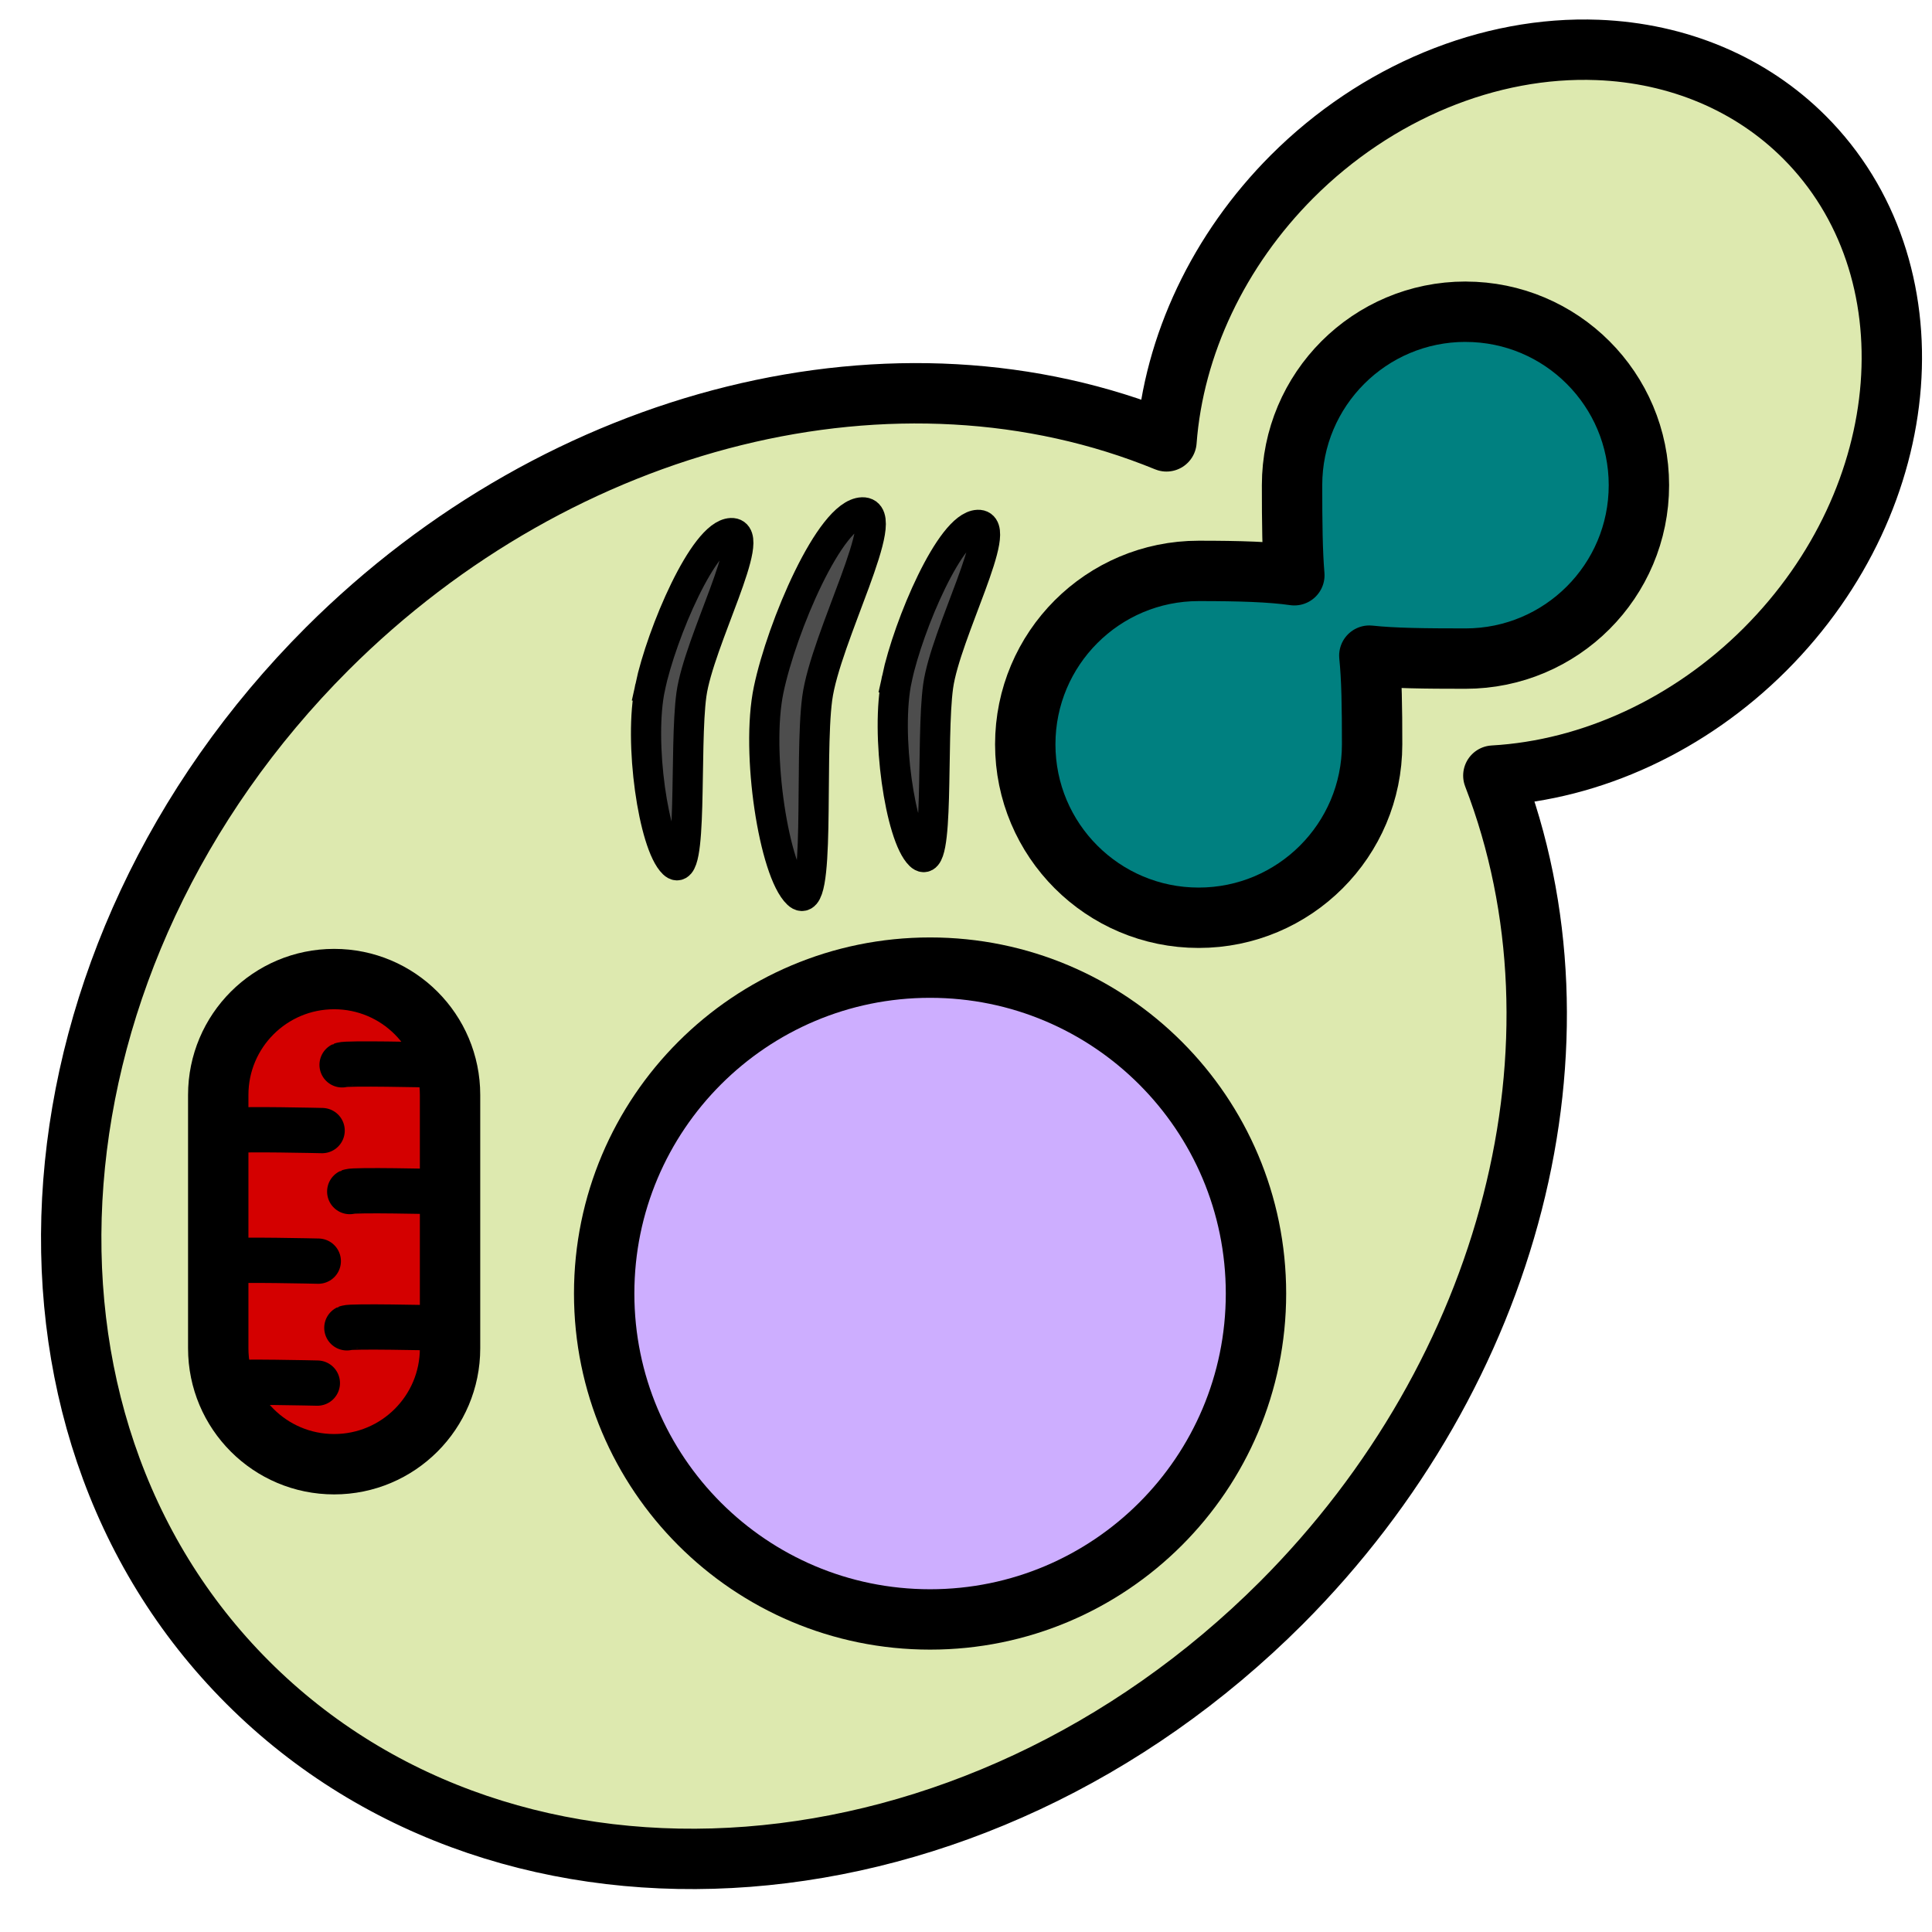
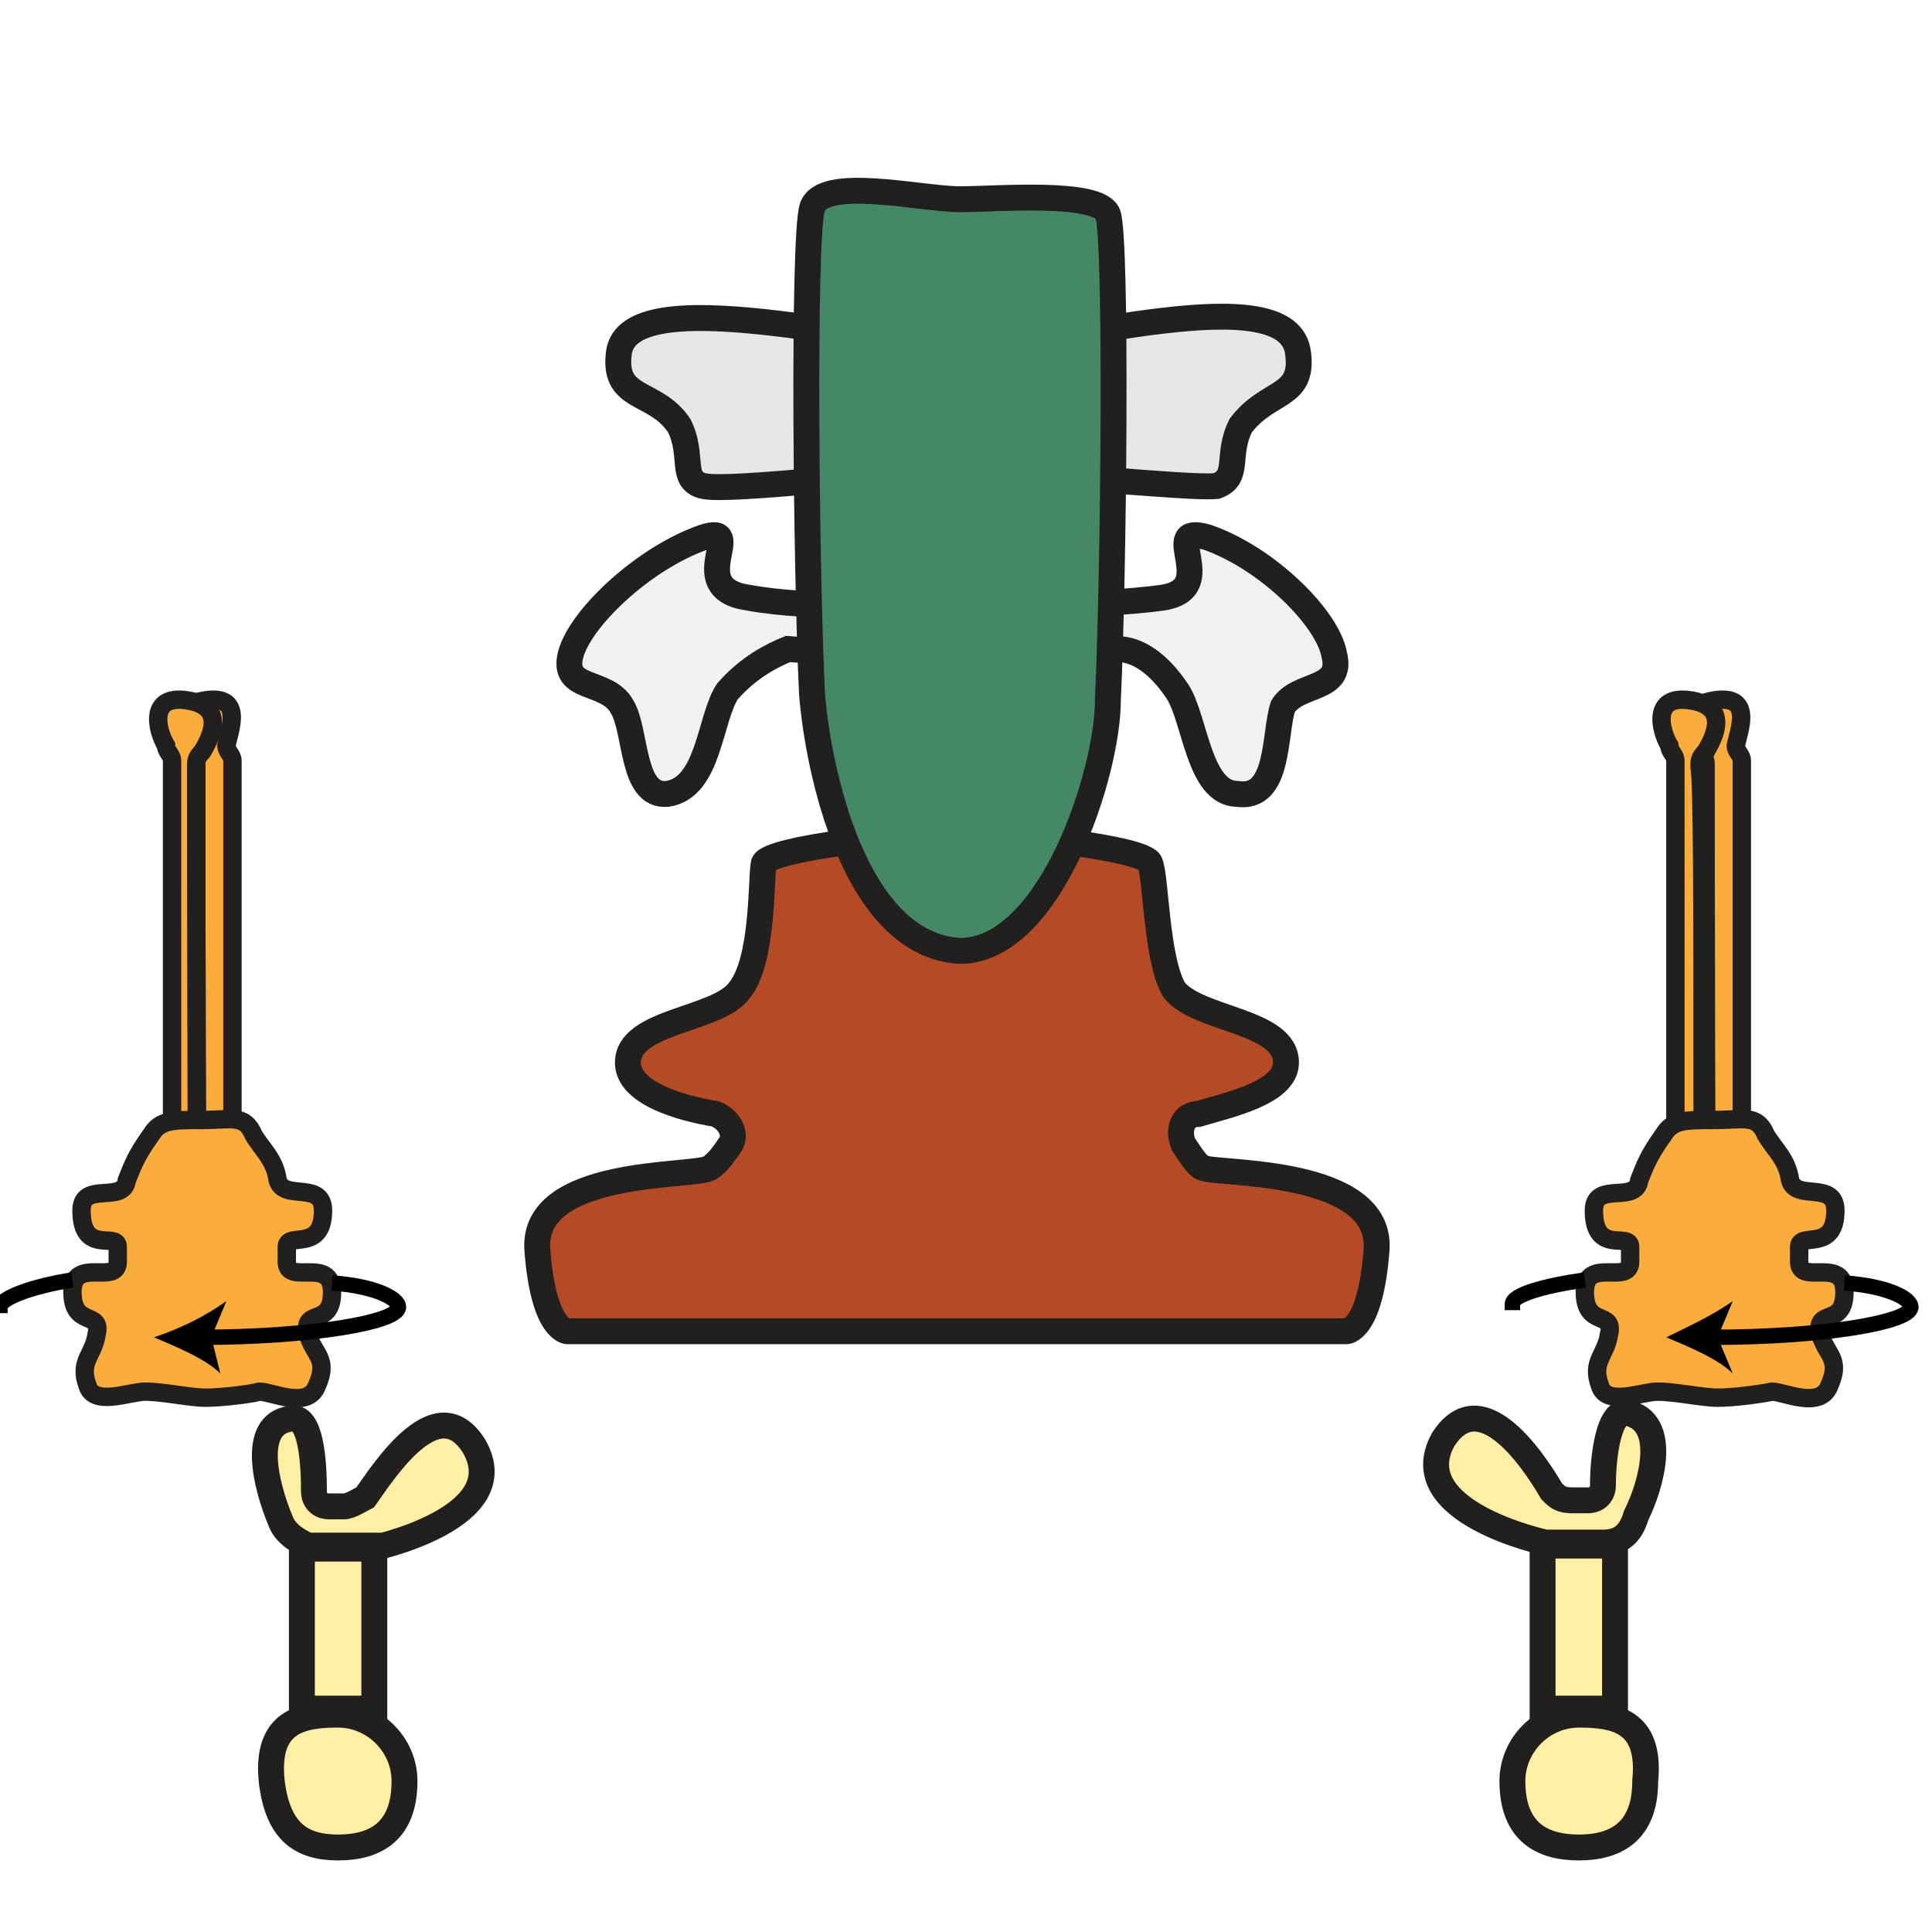
- <svg xmlns="http://www.w3.org/2000/svg" width="64" height="64" viewBox="0 0 64 64" id="svg5133" version="1.1">
-   <defs id="defs5135" />
-   <g id="layer1" transform="translate(0,-988.3622)">
-     <path style="opacity:1;fill:#dde9af;fill-opacity:1;stroke:#000000;stroke-width:2;stroke-linecap:round;stroke-linejoin:round;stroke-miterlimit:4;stroke-dasharray:none;stroke-dashoffset:0;stroke-opacity:1" d="M 52.924 1.654 A 11.077 12.923 45 0 0 42.801 5.85 A 11.077 12.923 45 0 0 38.641 14.621 A 22.35 26.075 45 0 0 10.84 21.49 A 22.35 26.075 45 0 0 8.205 55.732 A 22.35 26.075 45 0 0 42.447 53.098 A 22.35 26.075 45 0 0 49.469 25.693 A 11.077 12.923 45 0 0 58.467 21.514 A 11.077 12.923 45 0 0 59.771 4.543 A 11.077 12.923 45 0 0 52.924 1.654 z " id="path5681" transform="translate(0,988.3622)" />
-     <circle r="10.796" cy="1031.212" cx="30.81" id="circle5688" style="opacity:1;fill:#cdaeff;fill-opacity:1;stroke:#000000;stroke-width:2;stroke-linecap:round;stroke-linejoin:round;stroke-miterlimit:4;stroke-dasharray:none;stroke-dashoffset:0;stroke-opacity:1" />
-     <g id="g5745" transform="matrix(0.9964794,0.08383793,-0.08383793,0.9964794,84.85568,-0.3378293)">
-       <path id="path5692" d="m 21.703,1013.212 c -0.235,1.84 0.551,5.184 1.26,5.754 0.71,0.571 0.029,-3.864 0.123,-5.63 0.095,-1.766 1.764,-5.547 0.866,-5.437 -0.897,0.11 -2.015,3.474 -2.25,5.313 z" style="fill:#4d4d4d;fill-rule:evenodd;stroke:#000000;stroke-width:1px;stroke-linecap:butt;stroke-linejoin:miter;stroke-opacity:1" />
-       <path style="fill:#4d4d4d;fill-rule:evenodd;stroke:#000000;stroke-width:1px;stroke-linecap:butt;stroke-linejoin:miter;stroke-opacity:1" d="m 25.622,1012.968 c -0.261,2.122 0.69,5.989 1.528,6.654 0.839,0.664 0.002,-4.461 0.099,-6.5 0.097,-2.039 2.028,-6.39 0.974,-6.271 -1.054,0.12 -2.34,3.994 -2.601,6.117 z" id="path5694" />
-       <path id="path5696" d="m 29.824,1012.256 c -0.235,1.84 0.551,5.184 1.26,5.754 0.71,0.571 0.029,-3.864 0.123,-5.63 0.095,-1.766 1.764,-5.547 0.866,-5.437 -0.897,0.11 -2.015,3.474 -2.25,5.313 z" style="fill:#4d4d4d;fill-rule:evenodd;stroke:#000000;stroke-width:1px;stroke-linecap:butt;stroke-linejoin:miter;stroke-opacity:1" />
+ <svg xmlns="http://www.w3.org/2000/svg" version="1.1" id="svg5133" x="0px" y="0px" viewBox="0 0 64 64" style="enable-background:new 0 0 64 64;" xml:space="preserve">
+   <style type="text/css">
+ 	.st0{fill:#B54A26;}
+ 	.st1{fill:none;stroke:#221F1F;stroke-width:0.858;stroke-miterlimit:10;}
+ 	.st2{fill:#E5E6E6;}
+ 	.st3{fill:#F1F1F1;}
+ 	.st4{fill:#458867;}
+ 	.st5{fill:#FFEFA4;stroke:#221F1F;stroke-width:0.858;stroke-miterlimit:10;}
+ 	.st6{fill:#FAAD3C;}
+ 	.st7{fill:none;stroke:#221F1F;stroke-width:0.609;stroke-miterlimit:10;}
+ 	.st8{fill:none;stroke:#000000;stroke-width:0.509;stroke-miterlimit:10;}
+ </style>
+   <g id="MSRing_1_">
+     <g>
+       <path class="st0" d="M18.8,44.1c0,0-0.8,0-1-2.7c-0.2-2.7,5.1-2.4,5.7-2.7c0.3-0.2,0.5-0.5,0.7-0.8s0-0.8-0.5-1    c-1.2-0.2-2.9-0.7-2.9-1.7c0-1.4,3-1.4,3.7-2.4c0.8-1,0.7-3.7,0.8-4.2c0.2-0.5,4.7-1,6.4-1s6.3,0.5,6.4,1c0.2,0.5,0.2,3.2,0.8,4.2    c0.8,1,3.7,1,3.7,2.4c0,1-1.9,1.4-2.9,1.7c-0.5,0-0.7,0.5-0.5,1c0.2,0.3,0.5,0.8,0.7,0.8c0.5,0.2,5.9,0,5.7,2.7    c-0.2,2.7-1,2.7-1,2.7H18.8z" />
+       <path class="st1" d="M18.8,44.1c0,0-0.8,0-1-2.7c-0.2-2.7,5.1-2.4,5.7-2.7c0.3-0.2,0.5-0.5,0.7-0.8s0-0.8-0.5-1    c-1.2-0.2-2.9-0.7-2.9-1.7c0-1.4,3-1.4,3.7-2.4c0.8-1,0.7-3.7,0.8-4.2c0.2-0.5,4.7-1,6.4-1s6.3,0.5,6.4,1c0.2,0.5,0.2,3.2,0.8,4.2    c0.8,1,3.7,1,3.7,2.4c0,1-1.9,1.4-2.9,1.7c-0.5,0-0.7,0.5-0.5,1c0.2,0.3,0.5,0.8,0.7,0.8c0.5,0.2,5.9,0,5.7,2.7    c-0.2,2.7-1,2.7-1,2.7H18.8z" />
    </g>
-     <g id="g5722" transform="translate(31.69354,-1.38896)">
-       <rect ry="3.839" y="1022.184" x="-24.464" height="16.071" width="7.679" id="rect5708" style="opacity:1;fill:#d40000;fill-opacity:1;stroke:#000000;stroke-width:2;stroke-linecap:round;stroke-linejoin:round;stroke-miterlimit:4;stroke-dasharray:none;stroke-dashoffset:0;stroke-opacity:1" />
-       <path id="path5710" d="m -23.896,1027.203 c 0.126,-0.063 2.873,0 2.873,0" style="fill:none;fill-rule:evenodd;stroke:#000000;stroke-width:1.5;stroke-linecap:round;stroke-linejoin:round;stroke-miterlimit:4;stroke-dasharray:none;stroke-opacity:1" />
-       <path style="fill:none;fill-rule:evenodd;stroke:#000000;stroke-width:1.5;stroke-linecap:round;stroke-linejoin:round;stroke-miterlimit:4;stroke-dasharray:none;stroke-opacity:1" d="m -20.108,1029.223 c 0.126,-0.063 2.873,0 2.873,0" id="path5712" />
-       <path id="path5714" d="m -24.023,1031.528 c 0.126,-0.063 2.873,0 2.873,0" style="fill:none;fill-rule:evenodd;stroke:#000000;stroke-width:1.5;stroke-linecap:round;stroke-linejoin:round;stroke-miterlimit:4;stroke-dasharray:none;stroke-opacity:1" />
-       <path style="fill:none;fill-rule:evenodd;stroke:#000000;stroke-width:1.5;stroke-linecap:round;stroke-linejoin:round;stroke-miterlimit:4;stroke-dasharray:none;stroke-opacity:1" d="m -20.203,1033.737 c 0.126,-0.063 2.873,0 2.873,0" id="path5716" />
-       <path id="path5718" d="m -24.054,1035.568 c 0.126,-0.063 2.873,0 2.873,0" style="fill:none;fill-rule:evenodd;stroke:#000000;stroke-width:1.5;stroke-linecap:round;stroke-linejoin:round;stroke-miterlimit:4;stroke-dasharray:none;stroke-opacity:1" />
-       <path style="fill:none;fill-rule:evenodd;stroke:#000000;stroke-width:1.5;stroke-linecap:round;stroke-linejoin:round;stroke-miterlimit:4;stroke-dasharray:none;stroke-opacity:1" d="m -20.361,1025.025 c 0.126,-0.063 2.873,0 2.873,0" id="path5720" />
+   </g>
+   <g id="L-ring_1_">
+     <g>
+       <path class="st2" d="M31.8,15.6c-2.2,0-7.6,0.7-8.5,0.5c-0.8-0.2-0.3-1-0.8-2c-0.8-1.2-2.2-0.8-2-2.4c0.3-2.5,8.6-0.2,11.5-0.2    c3,0,10.7-2.4,11,0.2c0.2,1.5-1,1.2-1.9,2.4c-0.5,1,0,1.7-0.8,2C39.4,16.2,33.9,15.6,31.8,15.6z" />
+       <path class="st1" d="M31.8,15.6c-2.2,0-7.6,0.7-8.5,0.5c-0.8-0.2-0.3-1-0.8-2c-0.8-1.2-2.2-0.8-2-2.4c0.3-2.5,8.6-0.2,11.5-0.2    c3,0,10.7-2.4,11,0.2c0.2,1.5-1,1.2-1.9,2.4c-0.5,1,0,1.7-0.8,2C39.4,16.2,33.9,15.6,31.8,15.6z" />
    </g>
-     <path style="opacity:1;fill:#008080;fill-opacity:1;stroke:#000000;stroke-width:2;stroke-linecap:round;stroke-linejoin:round;stroke-miterlimit:4;stroke-dasharray:none;stroke-dashoffset:0;stroke-opacity:1" d="m 48.547,998.688 c -3.173,0 -5.746,2.573 -5.746,5.746 -10e-7,1.264 0.011,2.215 0.076,2.984 -0.792,-0.113 -1.814,-0.144 -3.17,-0.144 -3.173,0 -5.744,2.573 -5.744,5.746 -3.2e-5,3.173 2.571,5.744 5.744,5.744 3.173,0 5.746,-2.571 5.746,-5.744 0,-1.23 -0.013,-2.177 -0.092,-2.939 0.794,0.086 1.818,0.098 3.186,0.098 3.173,0 5.744,-2.571 5.744,-5.744 -10e-7,-3.173 -2.571,-5.746 -5.744,-5.746 z" id="circle5737" />
+   </g>
+   <g id="P-ring_1_">
+     <g>
+       <path class="st3" d="M31.8,21.5c1.4,0,4.6,0,5.2,0c0.7,0,1.4,0.5,2,1.4s0.7,3.4,2,3.4c1.4,0.2,1.2-2,1.5-2.9    c0.5-0.8,2-0.5,1.7-1.7c-0.2-1.2-2.2-3.2-4.2-3.9c-1.7-0.5,0.5,1.7-1.5,2c-2.2,0.3-5.1,0.2-6.8,0.2s-4.7,0.2-6.9-0.2    c-2.2-0.3,0-2.5-1.5-2c-2,0.7-4.1,2.7-4.4,3.9c-0.3,1.2,1.2,0.8,1.7,1.7c0.5,0.8,0.3,3,1.5,2.9c1.4-0.2,1.4-2.5,2-3.4    c0.7-0.8,1.5-1.2,2-1.4C27.1,21.6,30.5,21.5,31.8,21.5z" />
+       <path class="st1" d="M31.8,21.5c1.4,0,4.6,0,5.2,0c0.7,0,1.4,0.5,2,1.4s0.7,3.4,2,3.4c1.4,0.2,1.2-2,1.5-2.9    c0.5-0.8,2-0.5,1.7-1.7c-0.2-1.2-2.2-3.2-4.2-3.9c-1.7-0.5,0.5,1.7-1.5,2c-2.2,0.3-5.1,0.2-6.8,0.2s-4.7,0.2-6.9-0.2    c-2.2-0.3,0-2.5-1.5-2c-2,0.7-4.1,2.7-4.4,3.9c-0.3,1.2,1.2,0.8,1.7,1.7c0.5,0.8,0.3,3,1.5,2.9c1.4-0.2,1.4-2.5,2-3.4    c0.7-0.8,1.5-1.2,2-1.4C27.1,21.6,30.5,21.5,31.8,21.5z" />
+     </g>
+   </g>
+   <g id="Rod_1_">
+     <g>
+       <path class="st4" d="M26.9,23c-0.2-4.1-0.3-15,0-16.1s3.6-0.3,4.9-0.3c1.2,0,4.6-0.3,4.9,0.5c0.3,0.8,0.2,11.8,0,16.1    c0,2.4-1.9,8.3-4.9,8.3C28.3,31.3,27.1,25.5,26.9,23z" />
+       <path class="st1" d="M26.9,23c-0.2-4.1-0.3-15,0-16.1s3.6-0.3,4.9-0.3c1.2,0,4.6-0.3,4.9,0.5c0.3,0.8,0.2,11.8,0,16.1    c0,2.4-1.9,8.3-4.9,8.3C28.3,31.3,27.1,25.5,26.9,23z" />
+     </g>
+   </g>
+   <g id="C-ring_3_">
+     <g>
+       <g>
+         <path id="C-ring_32_" class="st5" d="M53.1,51.1h-1.9c0,0-4.7-1-3.4-3.4c1.2-1.9,2.9,0.5,3.6,1.7c0.2,0.2,0.3,0.3,0.7,0.3h0.5     c0.3,0,0.5-0.2,0.5-0.5c0-1,0.2-2.5,0.8-2.4c1.4,0.3,0.8,2.4,0.3,3.4C54,50.9,53.6,51.1,53.1,51.1z M53.5,51.2h-2.4v5.4h2.4V51.2     z M54.5,59c0.2-2-1-2.2-2.2-2.2s-2.2,1-2.2,2.2c0,1.7,1,2.2,2.2,2.2S54.5,60.7,54.5,59z" />
+         <path id="C-ring_31_" class="st5" d="M9.3,50.4c-0.5-1.2-1-3.2,0.3-3.4c0.7-0.2,0.8,1.4,0.8,2.4c0,0.3,0.2,0.5,0.5,0.5h0.5     c0.2,0,0.5-0.2,0.7-0.3c0.7-1,2.4-3.6,3.6-1.7c1.4,2.4-3.4,3.4-3.4,3.4h-1.9C10,51.1,9.5,50.9,9.3,50.4z M10,56.6h2.4v-5.4H10     V56.6z M11.2,61.2c1.2,0,2.2-0.5,2.2-2.2c0-1.2-1-2.2-2.2-2.2S8.8,57,9,59C9.2,60.7,10,61.2,11.2,61.2z" />
+       </g>
+     </g>
+   </g>
+   <g id="Stator_units_1_">
+     <g>
+       <g>
+         <g id="Stator_unit-right_20_">
+           <g>
+             <path class="st6" d="M56.5,25.4c0-0.2,0-0.3-0.2-0.5c-0.3-0.5-0.8-1.5,0.5-1.7s0.8,1,0.7,1.5c0,0.2,0.2,0.3,0.2,0.5v17.9       c0,0.8,0.3,0.5,0.3,1.2c0,0.8-1.5,0.5-1.4,0.2C56.5,43.3,56.5,26.4,56.5,25.4z" />
+             <path class="st7" d="M56.5,25.4c0-0.2,0-0.3-0.2-0.5c-0.3-0.5-0.8-1.5,0.5-1.7s0.8,1,0.7,1.5c0,0.2,0.2,0.3,0.2,0.5v17.9       c0,0.8,0.3,0.5,0.3,1.2c0,0.8-1.5,0.5-1.4,0.2C56.5,43.3,56.5,26.4,56.5,25.4z" />
+           </g>
+           <g>
+             <path class="st6" d="M56.3,25.4c0-0.2,0-0.3,0.2-0.5c0.3-0.5,0.8-1.5-0.5-1.7s-1,1-0.7,1.5c0,0.2,0.2,0.3,0.2,0.5v17.9       c0,0.7-0.2,0.3-0.2,0.8c-0.2,0.8,1.2,1,1.2,0.7C56.3,43.6,56.5,26.4,56.3,25.4z" />
+             <path class="st7" d="M56.3,25.4c0-0.2,0-0.3,0.2-0.5c0.3-0.5,0.8-1.5-0.5-1.7s-1,1-0.7,1.5c0,0.2,0.2,0.3,0.2,0.5v17.9       c0,0.7-0.2,0.3-0.2,0.8c-0.2,0.8,1.2,1,1.2,0.7C56.3,43.6,56.5,26.4,56.3,25.4z" />
+           </g>
+           <g>
+             <path class="st6" d="M56.9,46.3c-0.5,0-1.4-0.2-2-0.2c-0.5,0-1.7,0.5-1.9-0.2c-0.3-0.8,0.2-1,0.3-1.7c0.2-0.8-0.8-0.2-0.8-1.4       s1.5-0.2,1.5-1c0-0.2,0-0.3,0-0.5c0-0.5-1.2,0.3-1.2-1.2c0-1,1.4-0.2,1.5-1c0.2-0.5,0.3-0.8,0.8-1.5c0.3-0.5,0.7-0.5,1.7-0.5       l0,0c1,0,1.4-0.2,1.7,0.5c0.3,0.5,0.7,0.8,0.8,1.5c0.2,0.7,1.5,0,1.5,1c0,1.4-1.2,0.7-1.2,1.2c0,0.2,0,0.3,0,0.5       c0,0.8,1.5-0.2,1.5,1c0,1.2-1,0.5-0.8,1.4c0.2,0.7,0.7,0.8,0.3,1.7c-0.3,0.8-1.5,0.2-1.9,0.2C58.2,46.2,57.4,46.3,56.9,46.3       L56.9,46.3z" />
+             <path class="st7" d="M56.9,46.3c-0.5,0-1.4-0.2-2-0.2c-0.5,0-1.7,0.5-1.9-0.2c-0.3-0.8,0.2-1,0.3-1.7c0.2-0.8-0.8-0.2-0.8-1.4       s1.5-0.2,1.5-1c0-0.2,0-0.3,0-0.5c0-0.5-1.2,0.3-1.2-1.2c0-1,1.4-0.2,1.5-1c0.2-0.5,0.3-0.8,0.8-1.5c0.3-0.5,0.7-0.5,1.7-0.5       l0,0c1,0,1.4-0.2,1.7,0.5c0.3,0.5,0.7,0.8,0.8,1.5c0.2,0.7,1.5,0,1.5,1c0,1.4-1.2,0.7-1.2,1.2c0,0.2,0,0.3,0,0.5       c0,0.8,1.5-0.2,1.5,1c0,1.2-1,0.5-0.8,1.4c0.2,0.7,0.7,0.8,0.3,1.7c-0.3,0.8-1.5,0.2-1.9,0.2C58.2,46.2,57.4,46.3,56.9,46.3       L56.9,46.3z" />
+           </g>
+         </g>
+         <g id="Stator_unit-right_19_">
+           <g>
+             <path class="st6" d="M6.5,25.4c0-0.2,0-0.3-0.2-0.5c-0.3-0.5-0.8-1.5,0.5-1.7s0.8,1,0.7,1.5c0,0.2,0.2,0.3,0.2,0.5v17.9       C7.7,44,8,43.6,8,44.3c0,0.8-1.5,0.5-1.4,0.2C6.5,43.3,6.5,26.4,6.5,25.4z" />
+             <path class="st7" d="M6.5,25.4c0-0.2,0-0.3-0.2-0.5c-0.3-0.5-0.8-1.5,0.5-1.7s0.8,1,0.7,1.5c0,0.2,0.2,0.3,0.2,0.5v17.9       C7.7,44,8,43.6,8,44.3c0,0.8-1.5,0.5-1.4,0.2C6.5,43.3,6.5,26.4,6.5,25.4z" />
+           </g>
+           <g>
+             <path class="st6" d="M6.5,25.4c0-0.2,0-0.3,0.2-0.5c0.3-0.5,0.8-1.5-0.5-1.7s-1,1-0.7,1.5c0,0.2,0.2,0.3,0.2,0.5v17.9       c-0.2,0.7-0.3,0.3-0.3,0.8c-0.2,0.8,1.2,1,1.2,0.7C6.5,43.6,6.5,26.4,6.5,25.4z" />
+             <path class="st7" d="M6.5,25.4c0-0.2,0-0.3,0.2-0.5c0.3-0.5,0.8-1.5-0.5-1.7s-1,1-0.7,1.5c0,0.2,0.2,0.3,0.2,0.5v17.9       c-0.2,0.7-0.3,0.3-0.3,0.8c-0.2,0.8,1.2,1,1.2,0.7C6.5,43.6,6.5,26.4,6.5,25.4z" />
+           </g>
+           <g>
+             <path class="st6" d="M6.8,46.3c-0.5,0-1.4-0.2-2-0.2c-0.5,0-1.7,0.5-1.9-0.2c-0.3-0.8,0.2-1,0.3-1.7c0.2-0.8-0.8-0.2-0.8-1.4       s1.5-0.2,1.5-1c0-0.2,0-0.3,0-0.5c0-0.5-1.2,0.3-1.2-1.2c0-1,1.4-0.2,1.5-1c0.2-0.5,0.3-0.8,0.8-1.5c0.3-0.5,0.7-0.5,1.7-0.5       l0,0c1,0,1.4-0.2,1.7,0.5c0.3,0.5,0.7,0.8,0.8,1.5c0.2,0.7,1.5,0,1.5,1c0,1.4-1.2,0.7-1.2,1.2c0,0.2,0,0.3,0,0.5       c0,0.8,1.5-0.2,1.5,1c0,1.2-1,0.5-0.8,1.4c0.2,0.7,0.7,0.8,0.3,1.7c-0.3,0.8-1.5,0.2-1.9,0.2C8.2,46.2,7.3,46.3,6.8,46.3       L6.8,46.3z" />
+             <path class="st7" d="M6.8,46.3c-0.5,0-1.4-0.2-2-0.2c-0.5,0-1.7,0.5-1.9-0.2c-0.3-0.8,0.2-1,0.3-1.7c0.2-0.8-0.8-0.2-0.8-1.4       s1.5-0.2,1.5-1c0-0.2,0-0.3,0-0.5c0-0.5-1.2,0.3-1.2-1.2c0-1,1.4-0.2,1.5-1c0.2-0.5,0.3-0.8,0.8-1.5c0.3-0.5,0.7-0.5,1.7-0.5       l0,0c1,0,1.4-0.2,1.7,0.5c0.3,0.5,0.7,0.8,0.8,1.5c0.2,0.7,1.5,0,1.5,1c0,1.4-1.2,0.7-1.2,1.2c0,0.2,0,0.3,0,0.5       c0,0.8,1.5-0.2,1.5,1c0,1.2-1,0.5-0.8,1.4c0.2,0.7,0.7,0.8,0.3,1.7c-0.3,0.8-1.5,0.2-1.9,0.2C8.2,46.2,7.3,46.3,6.8,46.3       L6.8,46.3z" />
+           </g>
+         </g>
+       </g>
+     </g>
+   </g>
+   <g>
+     <path class="st8" d="M52.5,42.4c-1.4,0.2-2.4,0.5-2.4,0.8c0,0,0,0,0,0.2" />
+     <g>
+       <g>
+         <path class="st8" d="M56.7,44.3c3.7,0,6.6-0.5,6.6-1c0-0.3-0.8-0.7-2.2-0.8" />
+         <g>
+           <path d="M55.2,44.3c0.7,0.3,1.7,0.7,2.2,1.2l-0.5-1.2l0.5-1.2C56.7,43.6,55.8,44,55.2,44.3z" />
+         </g>
+       </g>
+     </g>
+   </g>
+   <g>
+     <path class="st8" d="M2.4,42.4C1.1,42.6,0,43,0,43.3c0,0,0,0,0,0.2" />
+     <g>
+       <g>
+         <path class="st8" d="M6.6,44.3c3.7,0,6.6-0.5,6.6-1c0-0.3-0.8-0.7-2.2-0.8" />
+         <g>
+           <path d="M5.1,44.3c0.7,0.3,1.7,0.7,2.2,1.2L7,44.3l0.5-1.2C6.8,43.6,6,44,5.1,44.3z" />
+         </g>
+       </g>
+     </g>
  </g>
</svg>
